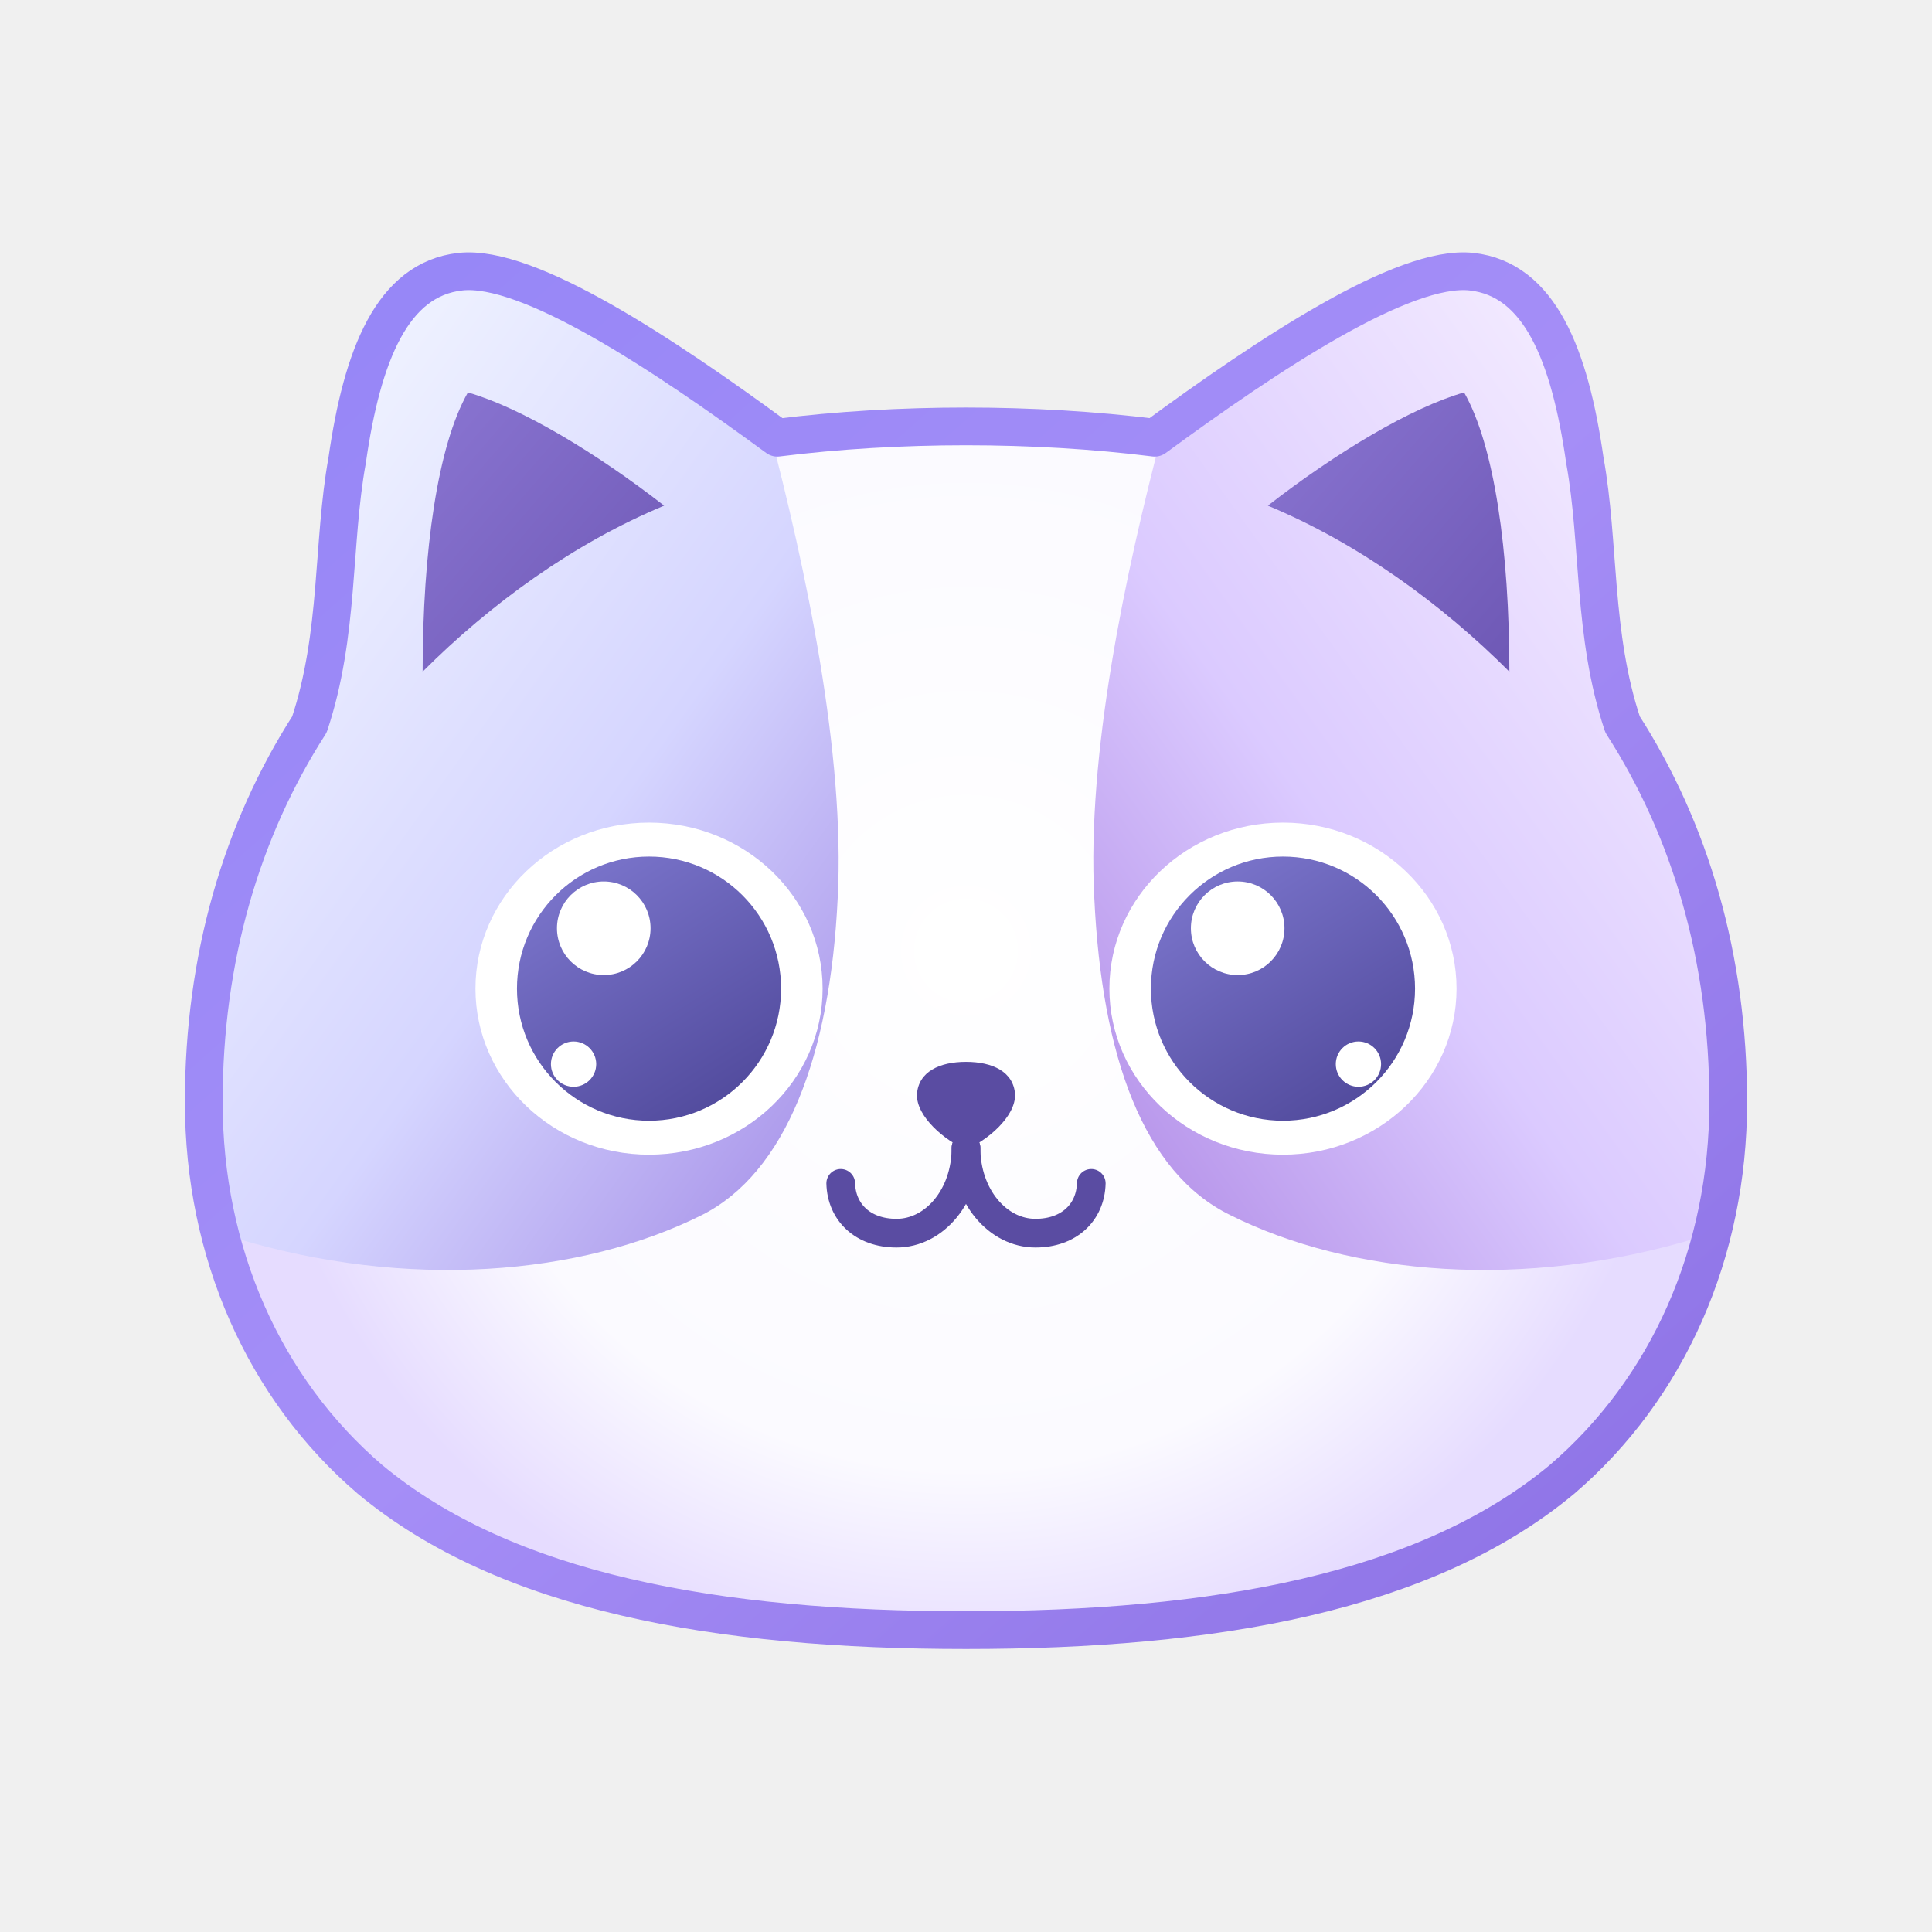
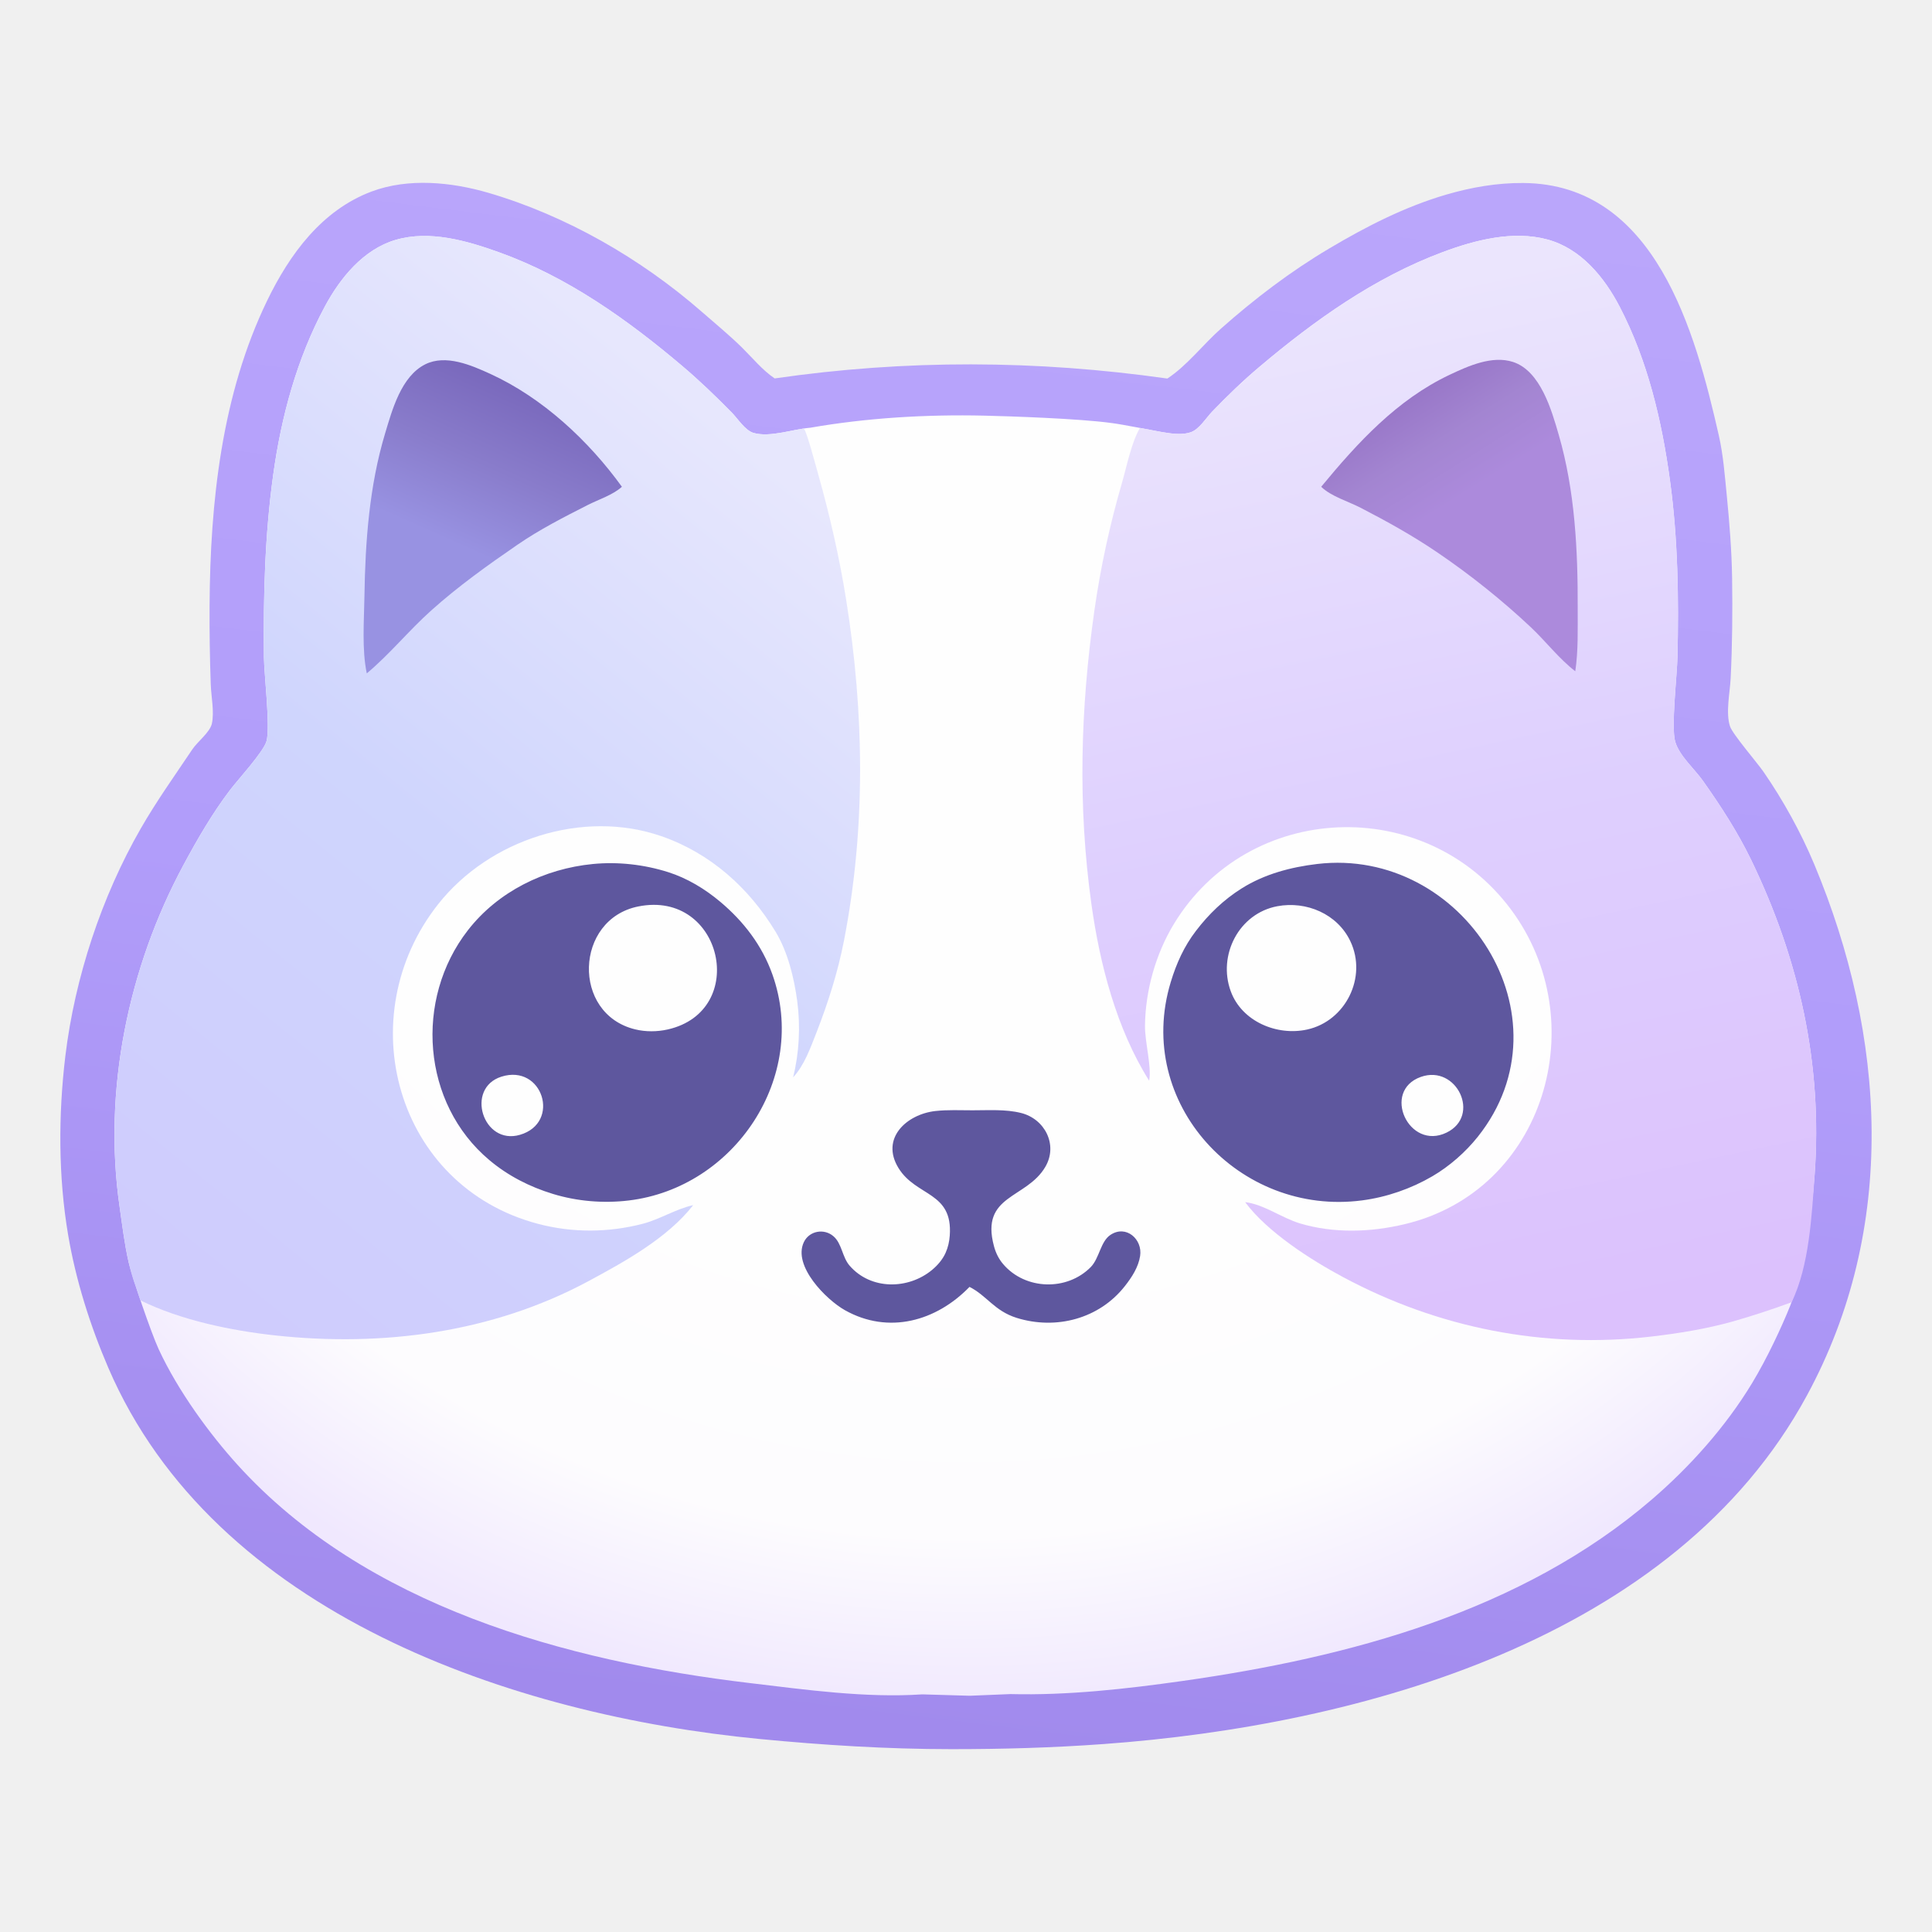
<svg xmlns="http://www.w3.org/2000/svg" version="1.1" id="Layer_1" x="0px" y="0px" width="256px" height="256px" viewBox="0 0 256 256" enable-background="new 0 0 256 256" xml:space="preserve">
-   <g>
-     <radialGradient id="SVGID_1_" cx="467.32" cy="710.892" r="95.672" gradientTransform="matrix(1 0 0 1 -339.3203 -584.9199)" gradientUnits="userSpaceOnUse">
-       <stop offset="0" style="stop-color:#FFFFFF" />
-       <stop offset="0.72" style="stop-color:#FBFAFF" />
-       <stop offset="1" style="stop-color:#E6DCFF" />
-     </radialGradient>
-     <path fill="url(#SVGID_1_)" d="M215,96c-4-12-3-24-5-35c-2-14-6-24-15-25s-27,11-42,22c-16-2-34-2-50,0C88,47,70,35,61,36   S48,47,46,61c-2,11-1,23-5,35c-9,14-14,31-14,50c0,20,8,38,22,50c16.528,13.773,41.492,19.111,71.013,19.895   c0.179,0.004,0.359,0.008,0.539,0.015c0.965,0.022,1.935,0.042,2.909,0.057c0.324,0.007,0.648,0.013,0.973,0.015   c1.183,0.015,2.37,0.021,3.566,0.021c1.195,0,2.384-0.009,3.566-0.021c0.324-0.002,0.646-0.008,0.973-0.015   c0.975-0.015,1.943-0.032,2.909-0.057c0.18-0.007,0.358-0.011,0.538-0.015c29.521-0.783,54.484-6.121,71.014-19.895   c14-12,22-30,22-50C229,127,224,110,215,96z" />
-     <linearGradient id="SVGID_2_" gradientUnits="userSpaceOnUse" x1="7.79" y1="249.782" x2="8.479" y2="248.983" gradientTransform="matrix(82.636 0 0 -134.7119 -603.318 33709.727)">
-       <stop offset="0" style="stop-color:#EEF1FF" />
-       <stop offset="0.55" style="stop-color:#D5D5FF" />
-       <stop offset="1" style="stop-color:#AA96EA" />
-     </linearGradient>
-     <path fill="url(#SVGID_2_)" d="M101.834,56.5c5,19,10.166,43.5,9.166,62.5c-1,21-6.938,36.438-18,42c-16,8-39,10-62,3   c-5-17-3.571-40.854,4.429-57.854c7-15,9.91-24.666,9.91-40.666C45.338,50.481,49.001,11,101.834,56.5z" />
-     <linearGradient id="SVGID_3_" gradientUnits="userSpaceOnUse" x1="8.496" y1="249.773" x2="7.811" y2="248.978" gradientTransform="matrix(82.636 0 0 -134.7119 -487.068 33709.727)">
-       <stop offset="0" style="stop-color:#F1E8FF" />
-       <stop offset="0.55" style="stop-color:#DBCAFF" />
-       <stop offset="1" style="stop-color:#B592E9" />
-     </linearGradient>
-     <path fill="url(#SVGID_3_)" d="M154.066,57.046C149.066,76.046,144,100,145,119c1,21,6.5,36.375,18,42c16,8,39,10,62,3   c5-17,3.5-38.833-4.5-55.833c-7-15-9.801-26.356-9.801-42.356C206.667,7.5,166.582,45.903,154.066,57.046z" />
-     <linearGradient id="SVGID_4_" gradientUnits="userSpaceOnUse" x1="17.256" y1="232.685" x2="18.255" y2="231.687" gradientTransform="matrix(32 0 0 -37 -499.4688 8665.094)">
-       <stop offset="0" style="stop-color:#8A75D2" />
-       <stop offset="1" style="stop-color:#6E58B5" />
-     </linearGradient>
-     <path fill="url(#SVGID_4_)" d="M56,89c0-16,2-30,6-37c7,2,17,8,26,15C76,72,65,80,56,89z" />
-     <linearGradient id="SVGID_5_" gradientUnits="userSpaceOnUse" x1="17.46" y1="232.889" x2="18.46" y2="231.889" gradientTransform="matrix(32 0 0 -37 -387.4688 8665.094)">
-       <stop offset="0" style="stop-color:#8A75D2" />
-       <stop offset="1" style="stop-color:#6E58B5" />
-     </linearGradient>
-     <path fill="url(#SVGID_5_)" d="M200,89c0-16-2-30-6-37c-7,2-17,8-26,15C180,72,191,80,200,89z" />
-     <ellipse fill="#FFFFFF" cx="86" cy="131" rx="23" ry="22" />
-     <ellipse fill="#FFFFFF" cx="170" cy="131" rx="23" ry="22" />
-     <linearGradient id="SVGID_6_" gradientUnits="userSpaceOnUse" x1="16.211" y1="231.388" x2="16.812" y2="230.438" gradientTransform="matrix(35 0 0 -35 -491.4688 8213.594)">
-       <stop offset="0" style="stop-color:#7A74CB" />
-       <stop offset="1" style="stop-color:#50499B" />
-     </linearGradient>
-     <circle fill="url(#SVGID_6_)" cx="86" cy="131" r="17.5" />
-     <linearGradient id="SVGID_7_" gradientUnits="userSpaceOnUse" x1="16.21" y1="231.389" x2="16.809" y2="230.439" gradientTransform="matrix(35 0 0 -35 -407.4688 8213.594)">
-       <stop offset="0" style="stop-color:#7A74CB" />
-       <stop offset="1" style="stop-color:#50499B" />
-     </linearGradient>
-     <circle fill="url(#SVGID_7_)" cx="170" cy="131" r="17.5" />
-     <circle fill="#FFFFFF" cx="80" cy="123" r="6.2" />
-     <circle fill="#FFFFFF" cx="164" cy="123" r="6.2" />
-     <circle fill="#FFFFFF" cx="76" cy="141" r="3" />
-     <circle fill="#FFFFFF" cx="180" cy="141" r="3" />
-     <path fill="#5A4CA2" d="M121.5,145c0.2-3,3-4.3,6.5-4.3s6.3,1.3,6.5,4.3c0.1,3-3.8,6.2-6.5,7.3C125.3,151.2,121.4,148,121.5,145z" />
-     <path fill="none" stroke="#5A4CA2" stroke-width="3.8" stroke-linecap="round" d="M128,152.1c0,6.4-4.2,11.301-9.2,11.301   c-4.5,0-7.3-2.801-7.4-6.601" />
-     <path fill="none" stroke="#5A4CA2" stroke-width="3.8" stroke-linecap="round" d="M128,152.1c0,6.4,4.2,11.301,9.2,11.301   c4.5,0,7.3-2.801,7.399-6.601" />
-     <linearGradient id="SVGID_8_" gradientUnits="userSpaceOnUse" x1="3.859" y1="251.814" x2="5.21" y2="250.462" gradientTransform="matrix(202 0 0 -180.0585 -783.375 45343.629)">
-       <stop offset="0" style="stop-color:#8F83F7" />
-       <stop offset="0.5" style="stop-color:#A58EF7" />
-       <stop offset="1" style="stop-color:#8164DC" />
-     </linearGradient>
-     <path fill="none" stroke="url(#SVGID_8_)" stroke-width="5" stroke-linejoin="round" d="M103,58C88,47,70,35,61,36S48,47,46,61   c-2,11-1,23-5,35c-9,14-14,31-14,50c0,20,8,38,22,50c18,15,46,20,79,20s61-5,79-20c14-12,22-30,22-50c0-19-5-36-14-50   c-4-12-3-24-5-35c-2-14-6-24-15-25s-27,11-42,22C137,56,119,56,103,58z" />
-   </g>
+   <linearGradient id="SVGID_1_" gradientUnits="userSpaceOnUse" x1="483.26" y1="604.344" x2="457.554" y2="813.704" gradientTransform="matrix(1 0 0 1 -339.3203 -583.9199)">
+     <stop offset="0" style="stop-color:#BAA6FB" />
+     <stop offset="0.5" style="stop-color:#B19DFA" />
+     <stop offset="1" style="stop-color:#A18AED" />
+   </linearGradient>
+   <path fill="url(#SVGID_1_)" d="M240.396,114.516c-1.767-4.222-4.109-8.462-6.711-12.233c-0.855-1.239-4.103-4.994-4.447-6.031  c-0.6-1.811-0.014-4.461,0.082-6.349c0.221-4.429,0.26-8.87,0.193-13.303c-0.054-3.633-0.345-7.276-0.701-10.891  c-0.269-2.679-0.461-5.38-1.06-8.011c-3.114-13.706-8.397-33.301-25.879-33.45c-3.483-0.028-6.904,0.564-10.244,1.541  c-5.5,1.61-10.603,4.228-15.506,7.139c-5.14,3.051-9.878,6.66-14.345,10.621c-2.354,2.082-4.497,4.913-7.1,6.611  c-17.383-2.469-34.643-2.537-52.032-0.017c-1.625-1.101-2.937-2.718-4.335-4.097c-1.699-1.667-3.55-3.187-5.337-4.748  c-8.055-7.035-17.982-12.739-28.243-15.743c-4.889-1.432-10.613-2.009-15.493-0.178c-6.616,2.485-10.867,8.326-13.832,14.444  c-6.034,12.452-7.559,26.734-7.636,40.408c-0.021,3.497,0.032,6.994,0.157,10.488c0.057,1.573,0.484,3.618,0.149,5.163  c-0.25,1.146-1.908,2.396-2.578,3.397c-2.338,3.489-4.747,6.853-6.845,10.503c-5.199,9.047-8.74,19.789-9.991,30.134  c-0.939,7.802-0.947,15.961,0.367,23.727c1.018,6.002,2.913,11.995,5.317,17.586c14.041,32.652,53.61,46.045,86.294,49.197  c8.458,0.817,16.897,1.344,25.399,1.348c6.74,0.004,13.447-0.186,20.166-0.674c34.053-2.475,75.693-13.879,93.205-46.16  C251.48,162.709,249.912,137.284,240.396,114.516z" />
+   <radialGradient id="SVGID_2_" cx="467.232" cy="653.856" r="157.264" gradientTransform="matrix(1 0 0 1 -339.3203 -583.9199)" gradientUnits="userSpaceOnUse">
+     <stop offset="0" style="stop-color:#FEFEFE" />
+     <stop offset="0.6" style="stop-color:#FEFEFE" />
+     <stop offset="0.85" style="stop-color:#FDFCFE" />
+     <stop offset="1" style="stop-color:#F0E8FE" />
+   </radialGradient>
+   <path fill="url(#SVGID_2_)" d="M21.015,178.754c2.598,5.624,6.849,11.352,10.41,15.289c16.99,18.779,43.554,26.061,67.869,28.965  c7.442,0.887,15.425,2.006,22.918,1.504c2.016,0.062,4.034,0.117,6.05,0.178c0.133,0,0.27,0,0.403,0  c1.737-0.072,3.479-0.146,5.217-0.215c7.556,0.193,15.349-0.681,22.816-1.74c22.063-3.125,44.942-9.215,62.19-24.057  c4.957-4.266,9.738-9.557,13.287-15.43c1.998-3.305,3.934-7.473,5.043-10.246c1.107-2.771,1.479-5.146,2.037-7.971  c0.639-3.211,0.986-6.526,1.191-9.373c1.062-14.625-2.037-28.515-8.389-41.667c-1.793-3.71-4.037-7.175-6.416-10.531  c-1.113-1.577-3.119-3.303-3.67-5.183c-0.561-1.9,0.248-8.797,0.299-11.19c0.178-7.829,0.069-15.618-0.988-23.39  c-1.08-7.951-2.951-15.901-6.674-23.06c-2.039-3.917-5.137-7.701-9.573-8.902c-4.546-1.23-9.591,0.069-13.89,1.678  c-9.051,3.384-16.961,9.027-24.285,15.214c-2.187,1.84-4.248,3.84-6.228,5.894c-0.799,0.828-1.721,2.364-2.854,2.755  c-1.135,0.392-2.465,0.204-3.782-0.019c-1.072-0.182-5.412-1.053-6.722-1.205c-4.325-0.594-13.498-0.899-16.797-0.976  c-7.755-0.179-15.641,0.295-23.128,1.603c-2.246,0.173-5.256,1.311-7.478,0.693c-1.133-0.314-2.101-1.888-2.9-2.698  c-2.077-2.109-4.219-4.183-6.479-6.099c-7.276-6.176-15.295-11.891-24.35-15.138c-4.26-1.533-9.217-2.973-13.718-1.65  c-4.284,1.259-7.349,5.046-9.378,8.822c-3.703,6.902-5.768,14.545-6.841,22.277c-1.117,8.072-1.319,16.059-1.234,24.202  c0.025,2.271,0.876,9.359,0.335,11.149c-0.437,1.444-3.76,5.046-4.833,6.458c-2.347,3.085-4.333,6.526-6.167,9.935  c-7.333,13.613-10.677,29.916-8.462,45.253c0.334,2.305,0.642,4.941,1.217,7.445C17.489,169.173,20.022,176.607,21.015,178.754z" />
+   <linearGradient id="SVGID_3_" gradientUnits="userSpaceOnUse" x1="439.316" y1="643.503" x2="356.204" y2="746.138" gradientTransform="matrix(1 0 0 1 -339.3203 -583.9199)">
+     <stop offset="0" style="stop-color:#E7E7FD" />
+     <stop offset="0.5" style="stop-color:#CFD5FD" />
+     <stop offset="1" style="stop-color:#CFCCFD" />
+   </linearGradient>
+   <path fill="url(#SVGID_3_)" d="M108.434,62.915c1.528,5.42,2.791,10.947,3.679,16.51c2.403,15.061,2.63,30.215-0.279,45.2  c-0.811,4.175-2.093,8.2-3.637,12.162c-0.787,2.009-1.631,4.396-3.106,5.965c0.814-3.251,0.988-6.775,0.548-10.083  c-0.408-3.063-1.246-6.522-2.864-9.198c-3.525-5.824-8.635-10.418-15.139-12.673c-10.401-3.605-22.773,0.432-29.546,8.971  c-11.806,14.893-5.671,37.417,13.202,42.397c4.554,1.206,9.342,1.174,13.892-0.014c2.275-0.596,4.41-1.976,6.664-2.461  c-3.413,4.377-9.161,7.535-13.972,10.119c-12.678,6.791-27.211,8.68-41.384,7.142c-5.829-0.632-12.568-2.021-17.868-4.64  c-0.233-0.533-0.427-1.289-0.617-1.789c-1.253-3.31-1.678-7.319-2.16-10.642c-2.214-15.337,1.129-31.64,8.462-45.252  c1.835-3.41,3.821-6.85,6.167-9.936c1.073-1.412,4.396-5.014,4.832-6.458c0.541-1.791-0.31-8.878-0.334-11.148  c-0.085-8.144,0.117-16.13,1.234-24.202c1.073-7.732,3.138-15.375,6.841-22.278c2.029-3.775,5.094-7.563,9.378-8.821  c4.501-1.323,9.459,0.117,13.718,1.649c9.056,3.248,17.074,8.963,24.351,15.138c2.259,1.917,4.401,3.99,6.478,6.099  c0.798,0.811,1.767,2.384,2.9,2.699c1.944,0.54,4.491-0.264,6.603-0.588C106.78,56.737,108.153,61.919,108.434,62.915z" />
+   <linearGradient id="SVGID_4_" gradientUnits="userSpaceOnUse" x1="512.737" y1="624.891" x2="541.529" y2="760.334" gradientTransform="matrix(1 0 0 1 -339.3203 -583.9199)">
+     <stop offset="0" style="stop-color:#EBE5FD" />
+     <stop offset="0.5" style="stop-color:#DECFFE" />
+     <stop offset="1" style="stop-color:#DCC1FD" />
+   </linearGradient>
+   <path fill="url(#SVGID_4_)" d="M237.395,172.552c-2.367,0.88-5.387,1.87-7.775,2.544c-3.528,0.989-7.188,1.582-10.825,2.006  c-14.198,1.653-28.229-1.137-40.789-7.856c-4.321-2.312-10.069-5.985-13.017-9.955c2.429,0.267,4.865,2.097,7.248,2.813  c4.494,1.344,9.354,1.184,13.88,0.109c18.637-4.432,25.135-26.928,14.058-41.75c-11.4-15.263-34.757-14.288-44.632,1.972  c-2.412,3.973-3.772,8.826-3.826,13.459c-0.024,2.239,0.906,5.404,0.55,7.304c-4.328-6.888-6.535-15.419-7.648-23.394  c-1.818-13.033-1.457-25.903,0.395-38.911c0.814-5.716,2.043-11.371,3.654-16.921c0.654-2.255,1.221-5.252,2.379-7.269  c0.475,0.064,1.857,0.375,3.197,0.595c1.227,0.202,2.561,0.318,3.543-0.022c1.133-0.391,2.055-1.927,2.854-2.755  c1.979-2.053,4.041-4.053,6.228-5.894c7.323-6.187,15.233-11.83,24.284-15.214c4.3-1.609,9.345-2.908,13.891-1.678  c4.438,1.202,7.536,4.985,9.573,8.902c3.721,7.158,5.594,15.109,6.674,23.06c1.06,7.771,1.166,15.561,0.987,23.39  c-0.051,2.393-0.857,9.29-0.299,11.19c0.551,1.879,2.558,3.606,3.67,5.183c2.379,3.356,4.623,6.821,6.416,10.531  c6.353,13.152,9.451,27.042,8.39,41.667C240.063,161.006,239.758,167.708,237.395,172.552z" />
+   <linearGradient id="SVGID_5_" gradientUnits="userSpaceOnUse" x1="409.847" y1="635.787" x2="400.65" y2="656.438" gradientTransform="matrix(1 0 0 1 -339.3203 -583.9199)">
+     <stop offset="0" style="stop-color:#7968BC" />
+     <stop offset="0.5" style="stop-color:#897CCB" />
+     <stop offset="1" style="stop-color:#9892E2" />
+   </linearGradient>
+   <path fill="url(#SVGID_5_)" d="M82.406,64.5c-4.417-6.115-10.519-11.794-17.433-14.956c-2.53-1.154-5.894-2.622-8.613-1.275  c-3.194,1.584-4.4,6.055-5.336,9.176c-2.093,6.954-2.626,14.352-2.734,21.576c-0.048,3.279-0.355,7.006,0.311,10.205  c3.021-2.525,5.583-5.691,8.535-8.333c3.585-3.215,7.481-5.999,11.443-8.722c2.929-2.012,6.115-3.638,9.273-5.243  C79.355,66.161,81.195,65.597,82.406,64.5z" />
+   <linearGradient id="SVGID_6_" gradientUnits="userSpaceOnUse" x1="525.304" y1="636.023" x2="533.625" y2="649.338" gradientTransform="matrix(1 0 0 1 -339.3203 -583.9199)">
+     <stop offset="0" style="stop-color:#9775C7" />
+     <stop offset="0.5" style="stop-color:#A385D1" />
+     <stop offset="1" style="stop-color:#AC8ADC" />
+   </linearGradient>
+   <path fill="url(#SVGID_6_)" d="M208.732,88.943c0.404-2.699,0.315-5.573,0.322-8.31c0.025-7.692-0.354-15.573-2.509-23.003  c-0.942-3.251-2.417-8.491-6.075-9.673c-2.755-0.887-5.919,0.537-8.382,1.703c-6.981,3.299-12.196,8.995-17.022,14.839  c1.305,1.279,3.576,1.928,5.258,2.8c3.498,1.81,6.926,3.715,10.184,5.933c4.35,2.964,8.49,6.268,12.324,9.87  C204.824,84.974,206.58,87.293,208.732,88.943z" />
+   <path fill="#5E579E" d="M78.542,114.487c3.327-0.326,6.78,0.061,9.972,1.069c2.536,0.798,4.916,2.243,6.941,3.949  c3.089,2.601,5.526,5.768,6.893,9.616c4.82,13.559-4.989,28.275-19.058,29.951c-3.34,0.4-6.822,0.111-10.036-0.874  c-3.082-0.944-5.938-2.398-8.41-4.478c-8.963-7.519-9.955-21.31-2.852-30.449C65.985,118.13,72.14,115.113,78.542,114.487z   M174.549,114.48c19.297-2.271,33.898,20.271,21.275,36.136c-1.637,2.055-3.773,3.929-6.041,5.252  c-2.82,1.646-6.045,2.764-9.285,3.188c-16.268,2.147-30.248-12.877-25.367-28.928c0.748-2.47,1.768-4.739,3.346-6.792  c1.691-2.215,3.68-4.13,6.058-5.622C167.555,115.819,171.039,114.895,174.549,114.48z M84.587,120.107  c-8.447,1.681-8.877,14.234-0.427,16.288c1.396,0.342,2.923,0.328,4.324,0.012C99.297,133.95,95.733,117.887,84.587,120.107z   M169.252,120.079c-5.098,0.956-7.924,6.501-6.17,11.271c1.471,4.014,6.141,5.949,10.133,5.065  c5.084-1.123,7.975-6.924,5.719-11.689C177.225,121.104,173.102,119.356,169.252,120.079z M66.432,142.666  c-4.816,1.537-2.44,9.134,2.461,7.704C74.367,148.777,71.91,140.925,66.432,142.666z M188.275,142.693  c-5.248,1.856-1.609,9.813,3.401,7.383C196.273,147.85,193.016,141.018,188.275,142.693z M128.464,170.52  c-4.384,4.528-10.717,6.346-16.517,3.082c-2.469-1.389-6.93-5.857-5.433-9.012c0.713-1.502,2.679-1.857,3.924-0.779  c1.13,0.969,1.147,2.752,2.139,3.894c2.811,3.251,7.788,3.185,10.947,0.548c0.73-0.613,1.372-1.359,1.767-2.234  c0.331-0.736,0.497-1.486,0.557-2.289c0.432-5.858-4.437-5.137-6.789-8.951c-2.44-3.967,1.106-7.135,4.873-7.561  c1.633-0.182,3.296-0.097,4.938-0.097c2.104,0.004,4.349-0.162,6.413,0.351c3.156,0.779,4.938,4.219,3.23,7.139  c-2.496,4.272-8.645,3.676-6.808,10.51c0.235,0.883,0.631,1.699,1.231,2.395c2.933,3.426,8.455,3.573,11.595,0.377  c1.151-1.178,1.284-3.373,2.598-4.256c2.08-1.402,4.291,0.577,3.942,2.791c-0.229,1.49-1.108,2.828-2.018,3.984  c-3.396,4.333-9.115,5.842-14.344,4.212C131.744,173.691,130.766,171.677,128.464,170.52z" />
</svg>
